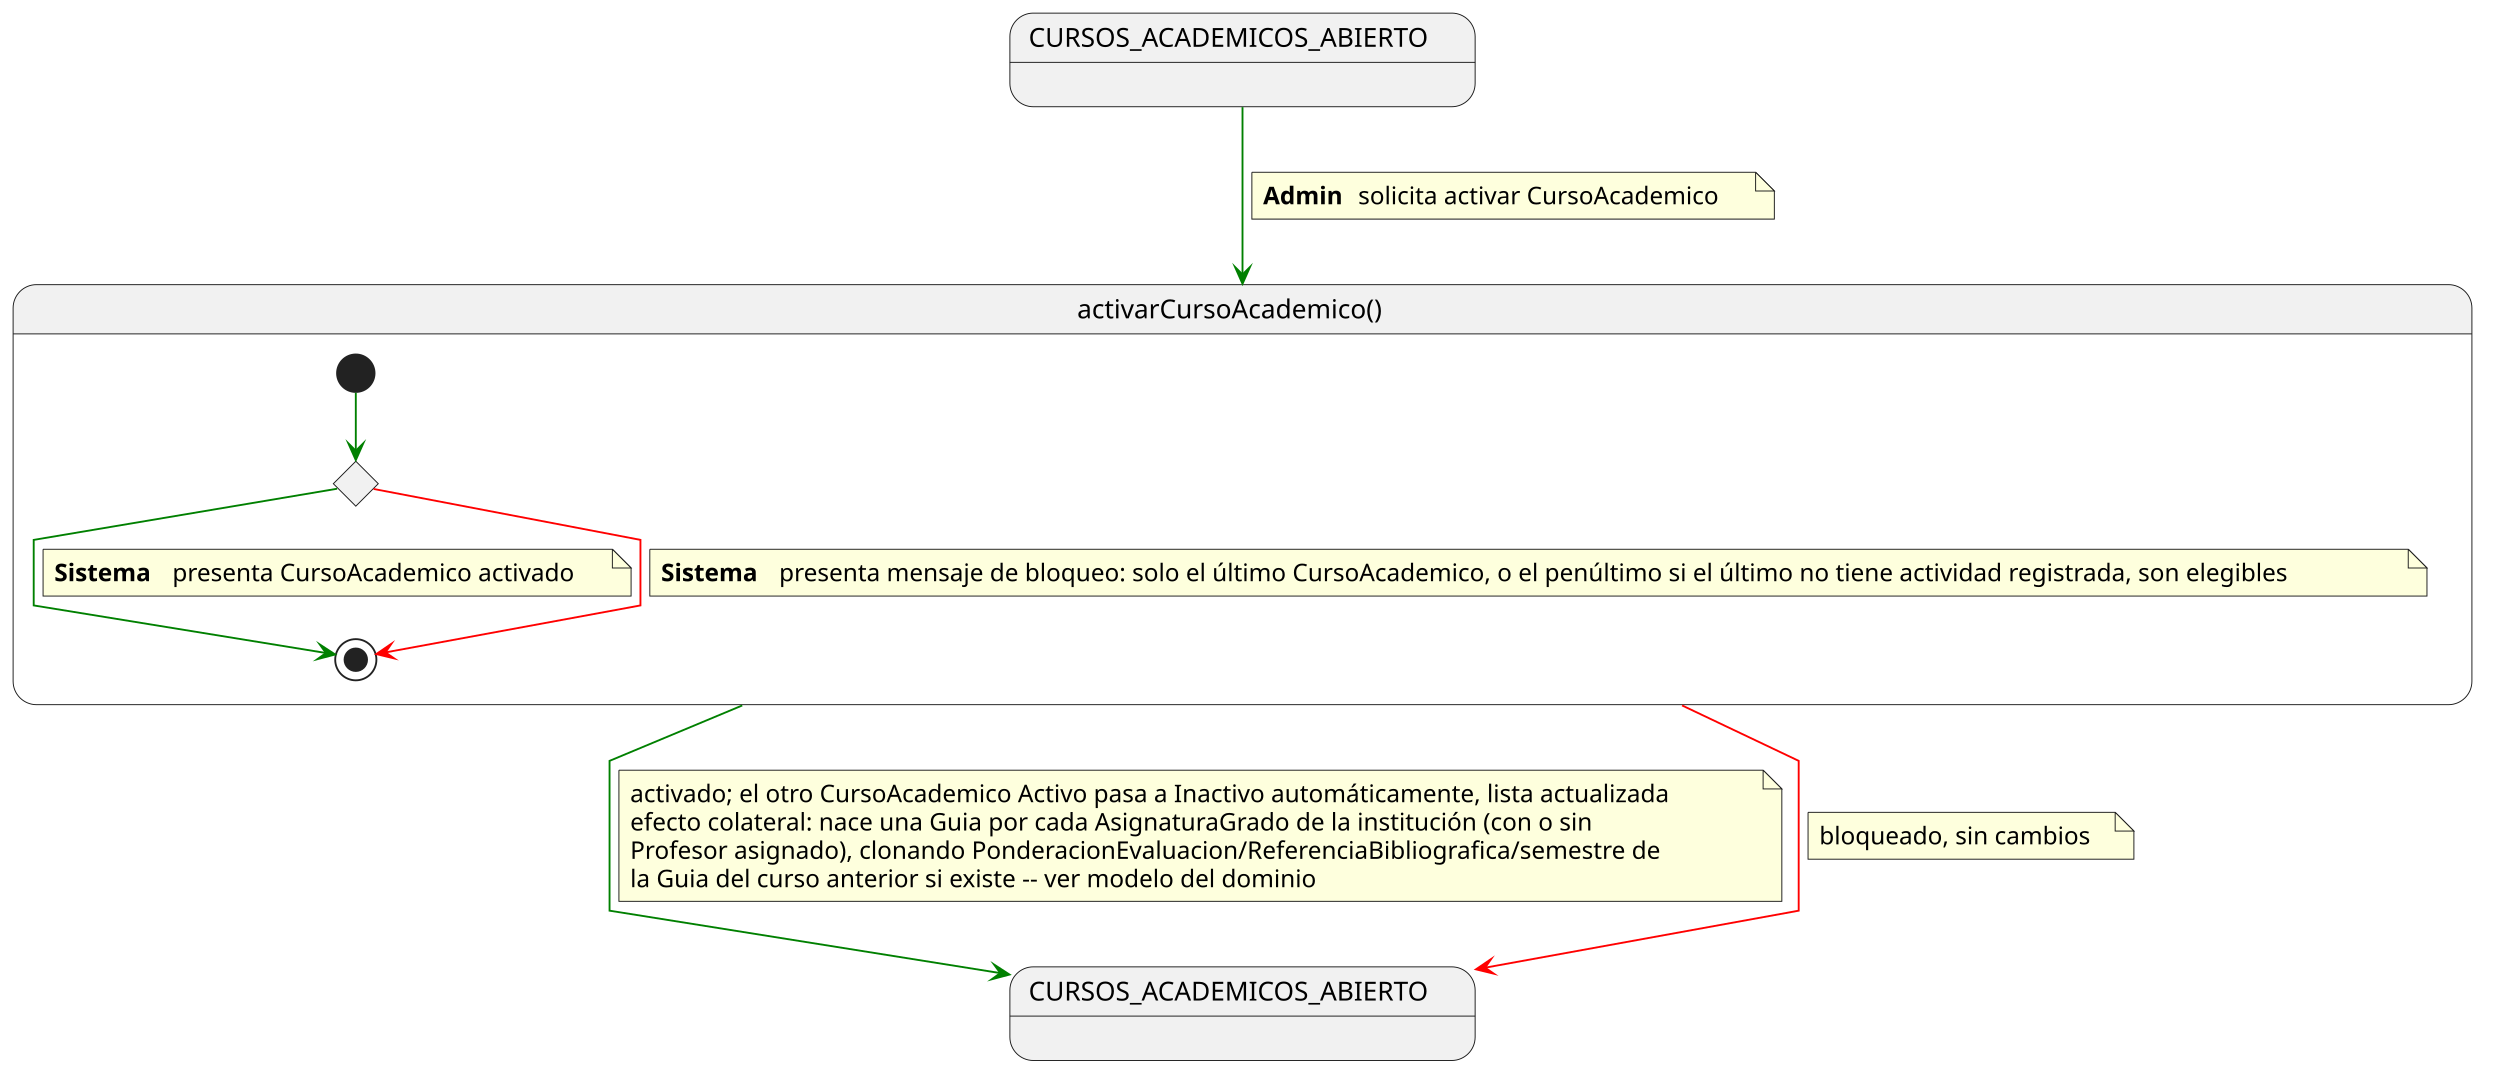
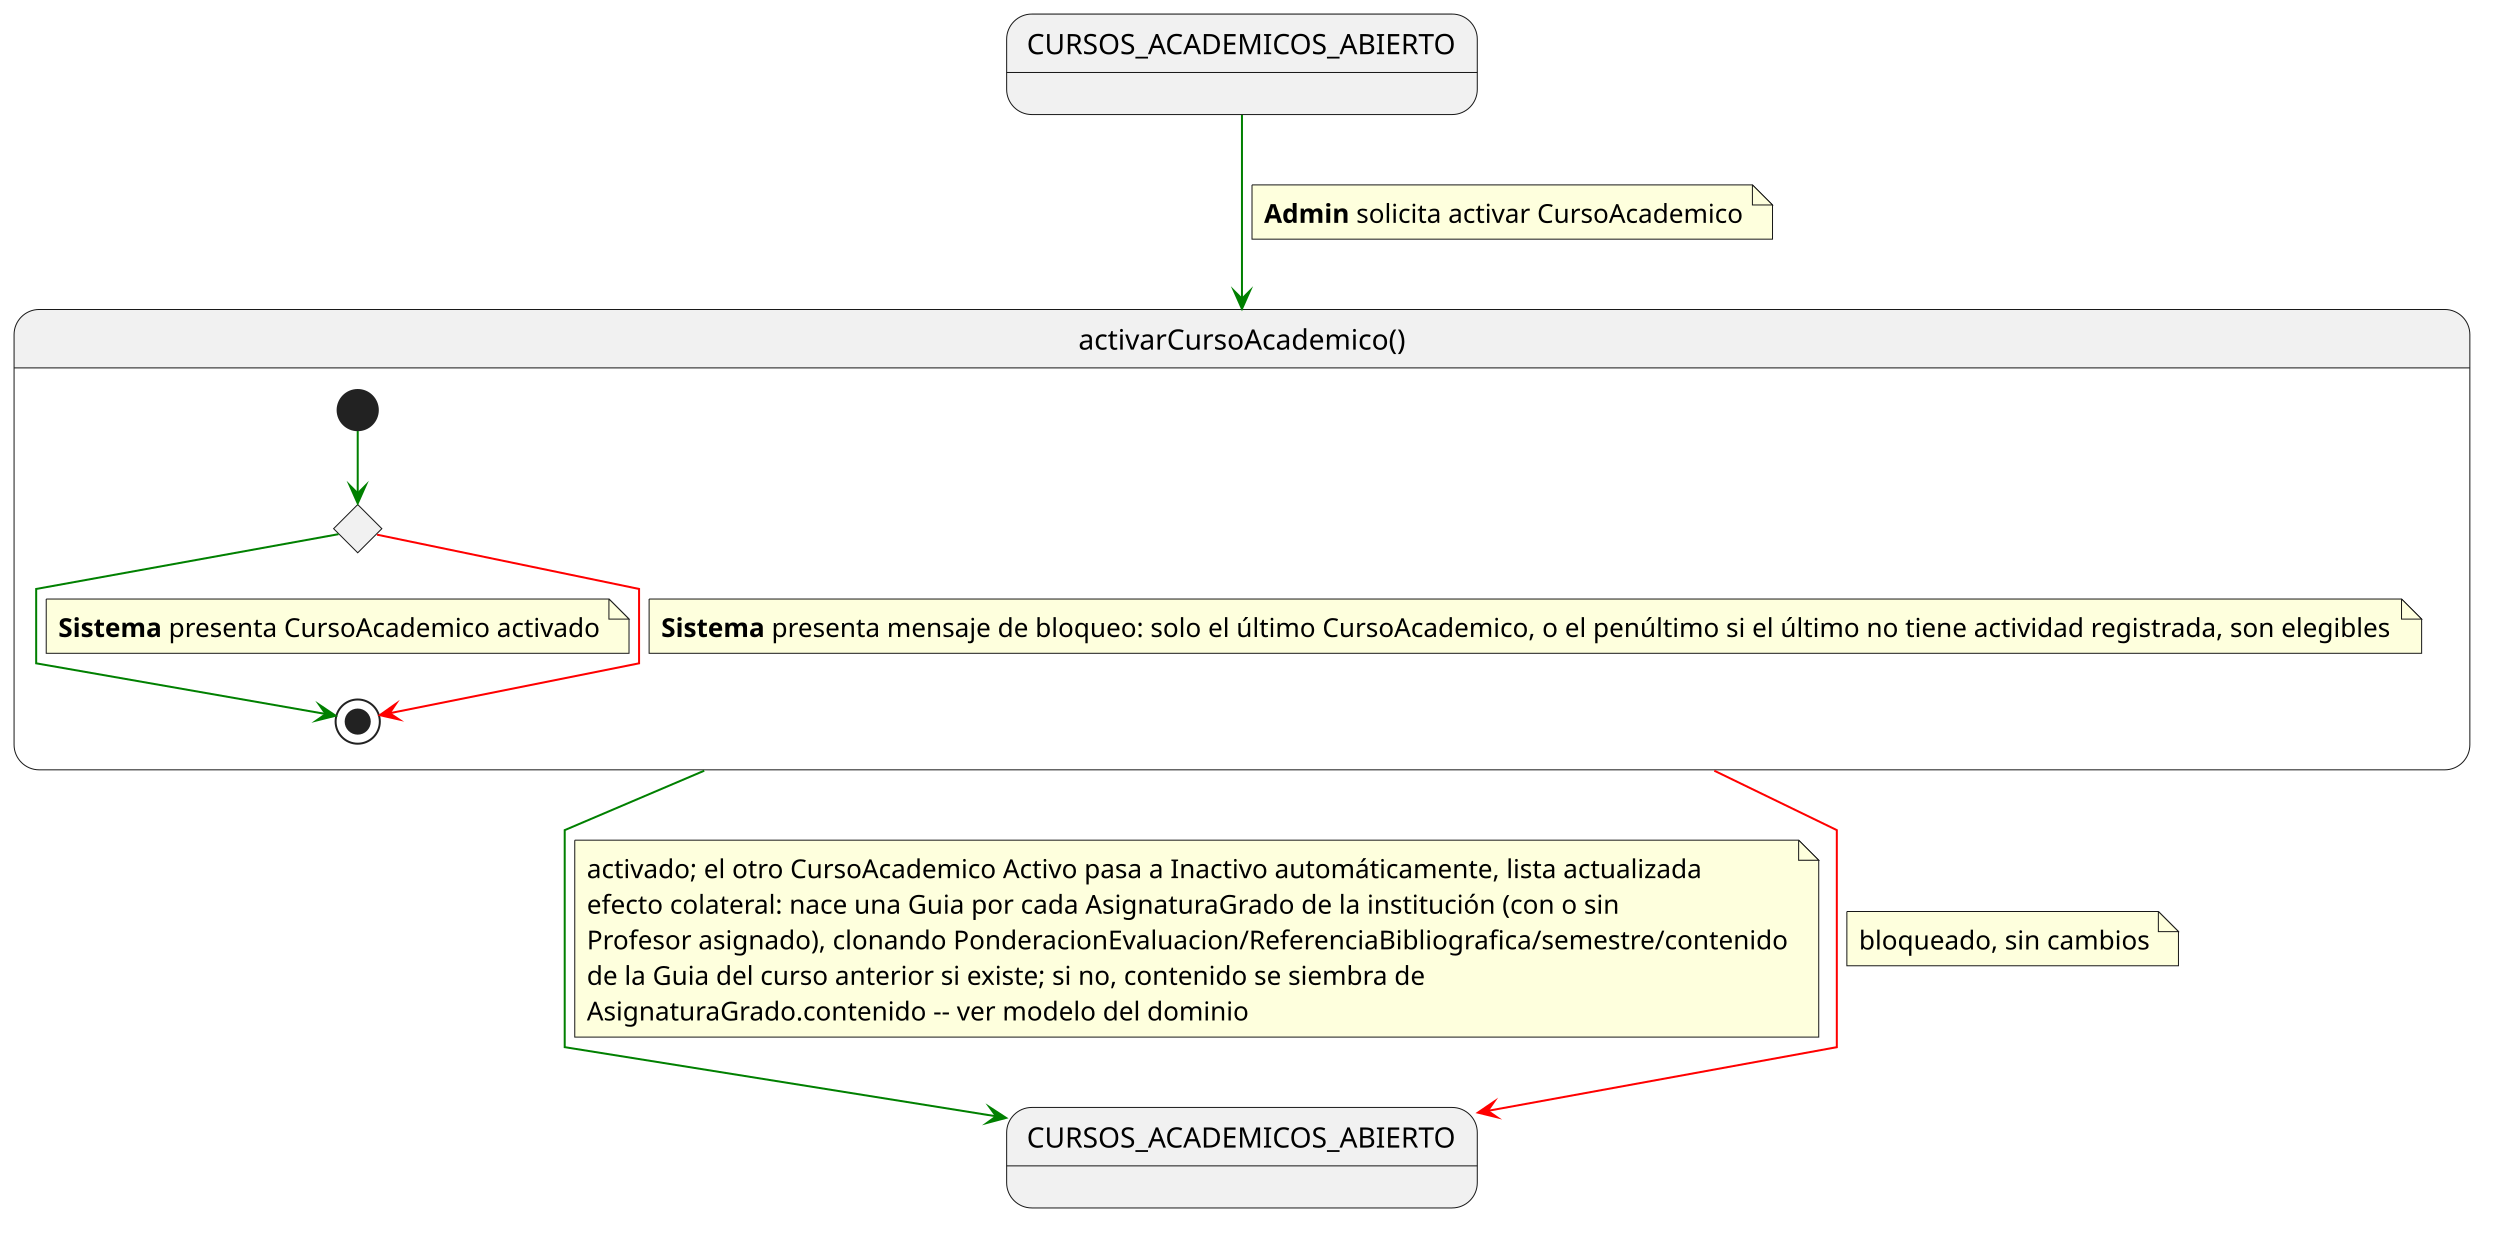
- <svg xmlns="http://www.w3.org/2000/svg" version="1.1" data-diagram-type="STATE" style="width:1335px;height:580px;background:#FFFFFF;" width="1335px" height="580px" viewBox="0 0 1335 580" zoomAndPan="magnify" preserveAspectRatio="none" contentStyleType="text/css">
+ <svg xmlns="http://www.w3.org/2000/svg" version="1.1" data-diagram-type="STATE" style="width:1244px;height:615px;background:#FFFFFF;" width="1244px" height="615px" viewBox="0 0 1244 615" zoomAndPan="magnify" preserveAspectRatio="none" contentStyleType="text/css">
  <defs />
  <g font-family="sans-serif" lengthAdjust="spacing">
-     <g class="entity" data-qualified-name="CURSOS_ACADEMICOS_ABIERTO" id="ent0001" data-source-line="3">
-       <rect x="539.28" y="7" width="248.443" height="50" fill="#F1F1F1" style="stroke:#181818;stroke-width:0.5;" rx="12.5" ry="12.5" />
-       <line x1="539.28" y1="33.297" x2="787.723" y2="33.297" style="stroke:#181818;stroke-width:0.5;" />
-       <text x="549.28" y="24.995" fill="#000" font-size="14" textLength="228.443">CURSOS_ACADEMICOS_ABIERTO</text>
+     <g class="entity" data-qualified-name="CURSOS_ACADEMICOS_ABIERTO" id="ent0001" data-source-line="4">
+       <rect x="500.91" y="7" width="234.185" height="50" fill="#F1F1F1" style="stroke:#181818;stroke-width:0.5;" rx="12.5" ry="12.5" />
+       <line x1="500.91" y1="36.068" x2="735.095" y2="36.068" style="stroke:#181818;stroke-width:0.5;" />
+       <text x="510.91" y="26.966" fill="#000" font-size="14" textLength="214.185">CURSOS_ACADEMICOS_ABIERTO</text>
    </g>
-     <g class="entity" data-qualified-name="CURSOS_ACADEMICOS_ABIERTOS_SALIDA" id="ent0002" data-source-line="4">
-       <rect x="539.28" y="516.3" width="248.443" height="50" fill="#F1F1F1" style="stroke:#181818;stroke-width:0.5;" rx="12.5" ry="12.5" />
-       <line x1="539.28" y1="542.597" x2="787.723" y2="542.597" style="stroke:#181818;stroke-width:0.5;" />
-       <text x="549.28" y="534.295" fill="#000" font-size="14" textLength="228.443">CURSOS_ACADEMICOS_ABIERTO</text>
+     <g class="entity" data-qualified-name="CURSOS_ACADEMICOS_ABIERTOS_SALIDA" id="ent0002" data-source-line="5">
+       <rect x="500.91" y="551.07" width="234.185" height="50" fill="#F1F1F1" style="stroke:#181818;stroke-width:0.5;" rx="12.5" ry="12.5" />
+       <line x1="500.91" y1="580.138" x2="735.095" y2="580.138" style="stroke:#181818;stroke-width:0.5;" />
+       <text x="510.91" y="571.036" fill="#000" font-size="14" textLength="214.185">CURSOS_ACADEMICOS_ABIERTO</text>
    </g>
-     <g class="entity" data-qualified-name="activarCursoAcademico" id="ent0003" data-source-line="11">
-       <path d="M19.5,152 L1307.5,152 A12.5,12.5 0 0 1 1320,164.5 L1320,178.297 L7,178.297 L7,164.5 A12.5,12.5 0 0 1 19.5,152" fill="#F1F1F1" />
-       <rect x="7" y="152" width="1313" height="224.297" fill="none" style="stroke:#181818;stroke-width:0.5;" rx="12.5" ry="12.5" />
-       <line x1="7" y1="178.297" x2="1320" y2="178.297" style="stroke:#181818;stroke-width:0.5;" />
-       <text x="575.197" y="169.995" fill="#000" font-size="14" textLength="176.606">activarCursoAcademico()</text>
+     <g class="entity" data-qualified-name="activarCursoAcademico" id="ent0003" data-source-line="12">
+       <path d="M19.5,154 L1216.5,154 A12.5,12.5 0 0 1 1229,166.5 L1229,183.068 L7,183.068 L7,166.5 A12.5,12.5 0 0 1 19.5,154" fill="#F1F1F1" />
+       <rect x="7" y="154" width="1222" height="229.068" fill="none" style="stroke:#181818;stroke-width:0.5;" rx="12.5" ry="12.5" />
+       <line x1="7" y1="183.068" x2="1229" y2="183.068" style="stroke:#181818;stroke-width:0.5;" />
+       <text x="536.618" y="173.966" fill="#000" font-size="14" textLength="162.763">activarCursoAcademico()</text>
      <g class="entity" data-qualified-name="activarCursoAcademico.c" id="ent0004">
-         <polygon points="190,246.297,202,258.297,190,270.297,178,258.297,190,246.297" fill="#F1F1F1" style="stroke:#181818;stroke-width:0.5;stroke-linejoin:miter;stroke-miterlimit:10;" />
+         <polygon points="178,251.068,190,263.068,178,275.068,166,263.068,178,251.068" fill="#F1F1F1" style="stroke:#181818;stroke-width:0.5;stroke-linejoin:miter;stroke-miterlimit:10;" />
      </g>
-       <g class="start_entity" data-qualified-name="activarCursoAcademico..start.activarCursoAcademico" id="ent0006" data-source-line="15">
-         <ellipse cx="190" cy="199.297" rx="10" ry="10" fill="#222" style="stroke:#222;stroke-width:1;" />
+       <g class="start_entity" data-qualified-name="activarCursoAcademico..start.activarCursoAcademico" id="ent0006" data-source-line="16">
+         <ellipse cx="178" cy="204.068" rx="10" ry="10" fill="#222" style="stroke:#222;stroke-width:1;" />
      </g>
-       <g class="end_entity" data-qualified-name="activarCursoAcademico..end.activarCursoAcademico" id="ent0008" data-source-line="17">
-         <ellipse cx="190" cy="352.297" rx="11" ry="11" fill="none" style="stroke:#222;stroke-width:1;" />
-         <ellipse cx="190" cy="352.297" rx="6" ry="6" fill="#222" style="stroke:#222;stroke-width:1;" />
+       <g class="end_entity" data-qualified-name="activarCursoAcademico..end.activarCursoAcademico" id="ent0008" data-source-line="18">
+         <ellipse cx="178" cy="359.068" rx="11" ry="11" fill="none" style="stroke:#222;stroke-width:1;" />
+         <ellipse cx="178" cy="359.068" rx="6" ry="6" fill="#222" style="stroke:#222;stroke-width:1;" />
      </g>
-       <g class="link" data-entity-1="ent0006" data-entity-2="ent0004" id="lnk7" data-source-line="15" data-link-type="dependency">
-         <path d="M190,209.707 C190,219.577 190,230.087 190,240.707" style="stroke:#008000;stroke-width:1;" fill="none" id="*start*activarCursoAcademico-to-c" />
-         <polygon points="190,245.707,194,236.707,190,240.707,186,236.707,190,245.707" fill="#008000" style="stroke:#008000;stroke-width:1;stroke-linejoin:miter;stroke-miterlimit:10;" />
+       <g class="link" data-entity-1="ent0006" data-entity-2="ent0004" id="lnk7" data-source-line="16" data-link-type="dependency">
+         <path d="M178,214.478 C178,224.348 178,234.858 178,245.478" style="stroke:#008000;stroke-width:1;" fill="none" id="*start*activarCursoAcademico-to-c" />
+         <polygon points="178,250.478,182,241.478,178,245.478,174,241.478,178,250.478" fill="#008000" style="stroke:#008000;stroke-width:1;stroke-linejoin:miter;stroke-miterlimit:10;" />
      </g>
-       <g class="link" data-entity-1="ent0004" data-entity-2="ent0008" id="lnk9" data-source-line="17" data-link-type="dependency">
-         <path d="M180.01,260.977 C143.3,267.167 18,288.297 18,288.297 C18,288.297 18,323.297 18,323.297 C18,323.297 136.085,342.523 174.045,348.703" style="stroke:#008000;stroke-width:1;" fill="none" id="c-to-*end*activarCursoAcademico" />
-         <polygon points="178.98,349.507,170.74,344.113,174.045,348.703,169.454,352.009,178.98,349.507" fill="#008000" style="stroke:#008000;stroke-width:1;stroke-linejoin:miter;stroke-miterlimit:10;" />
-         <path d="M23,293.297 L23,318.297 L337,318.297 L337,303.297 L327,293.297 L23,293.297" style="stroke:#181818;stroke-width:0.5;" fill="#FEFFDD" />
-         <path d="M327,293.297 L327,303.297 L337,303.297 L327,293.297" style="stroke:#181818;stroke-width:0.5;" fill="#FEFFDD" />
-         <text x="29" y="310.364" fill="#000" font-size="13" textLength="58.906" font-weight="700">Sistema</text>
-         <text x="92.039" y="310.364" fill="#000" font-size="13" textLength="230.642">presenta CursoAcademico activado</text>
+       <g class="link" data-entity-1="ent0004" data-entity-2="ent0008" id="lnk9" data-source-line="18" data-link-type="dependency">
+         <path d="M168.47,265.798 C134.03,272.038 18,293.068 18,293.068 C18,293.068 18,330.068 18,330.068 C18,330.068 125.925,348.956 162.075,355.286" style="stroke:#008000;stroke-width:1;" fill="none" id="c-to-*end*activarCursoAcademico" />
+         <polygon points="167,356.148,158.825,350.656,162.075,355.286,157.445,358.536,167,356.148" fill="#008000" style="stroke:#008000;stroke-width:1;stroke-linejoin:miter;stroke-miterlimit:10;" />
+         <path d="M23,298.068 L23,325.068 L313,325.068 L313,308.068 L303,298.068 L23,298.068" style="stroke:#181818;stroke-width:0.5;" fill="#FEFFDD" />
+         <path d="M303,298.068 L303,308.068 L313,308.068 L303,298.068" style="stroke:#181818;stroke-width:0.5;" fill="#FEFFDD" />
+         <text x="29" y="316.965" fill="#000" font-size="13" textLength="51.532" font-weight="700">Sistema</text>
+         <text x="83.912" y="316.965" fill="#000" font-size="13" textLength="214.864">presenta CursoAcademico activado</text>
      </g>
-       <g class="link" data-entity-1="ent0004" data-entity-2="ent0008" id="lnk10" data-source-line="22" data-link-type="dependency">
-         <path d="M199.51,261.107 C232.78,267.457 342,288.297 342,288.297 C342,288.297 342,323.297 342,323.297 C342,323.297 240.697,341.961 205.847,348.381" style="stroke:#F00;stroke-width:1;" fill="none" id="c-to-*end*activarCursoAcademico-1" />
-         <polygon points="200.93,349.287,210.506,351.59,205.847,348.381,209.056,343.723,200.93,349.287" fill="#F00" style="stroke:#F00;stroke-width:1;stroke-linejoin:miter;stroke-miterlimit:10;" />
-         <path d="M347,293.297 L347,318.297 L1296,318.297 L1296,303.297 L1286,293.297 L347,293.297" style="stroke:#181818;stroke-width:0.5;" fill="#FEFFDD" />
-         <path d="M1286,293.297 L1286,303.297 L1296,303.297 L1286,293.297" style="stroke:#181818;stroke-width:0.5;" fill="#FEFFDD" />
-         <text x="353" y="310.364" fill="#000" font-size="13" textLength="58.906" font-weight="700">Sistema</text>
-         <text x="416.039" y="310.364" fill="#000" font-size="13" textLength="865.503">presenta mensaje de bloqueo: solo el último CursoAcademico, o el penúltimo si el último no tiene actividad registrada, son elegibles</text>
+       <g class="link" data-entity-1="ent0004" data-entity-2="ent0008" id="lnk10" data-source-line="23" data-link-type="dependency">
+         <path d="M187.62,266.058 C219.25,272.618 318,293.068 318,293.068 C318,293.068 318,330.068 318,330.068 C318,330.068 226.893,348.287 193.893,354.887" style="stroke:#F00;stroke-width:1;" fill="none" id="c-to-*end*activarCursoAcademico-1" />
+         <polygon points="188.99,355.868,198.6,358.025,193.893,354.887,197.031,350.181,188.99,355.868" fill="#F00" style="stroke:#F00;stroke-width:1;stroke-linejoin:miter;stroke-miterlimit:10;" />
+         <path d="M323,298.068 L323,325.068 L1205,325.068 L1205,308.068 L1195,298.068 L323,298.068" style="stroke:#181818;stroke-width:0.5;" fill="#FEFFDD" />
+         <path d="M1195,298.068 L1195,308.068 L1205,308.068 L1195,298.068" style="stroke:#181818;stroke-width:0.5;" fill="#FEFFDD" />
+         <text x="329" y="316.965" fill="#000" font-size="13" textLength="51.532" font-weight="700">Sistema</text>
+         <text x="383.912" y="316.965" fill="#000" font-size="13" textLength="806.26">presenta mensaje de bloqueo: solo el último CursoAcademico, o el penúltimo si el último no tiene actividad registrada, son elegibles</text>
      </g>
    </g>
-     <g class="link" data-entity-1="ent0001" data-entity-2="ent0003" id="lnk5" data-source-line="6" data-link-type="dependency">
-       <path d="M663.5,57.2 C663.5,80.05 663.5,111.03 663.5,146.56" style="stroke:#008000;stroke-width:1;" fill="none" id="CURSOS_ACADEMICOS_ABIERTO-to-activarCursoAcademico" />
-       <polygon points="663.5,151.56,667.5,142.56,663.5,146.56,659.5,142.56,663.5,151.56" fill="#008000" style="stroke:#008000;stroke-width:1;stroke-linejoin:miter;stroke-miterlimit:10;" />
-       <path d="M668.5,92 L668.5,117 L947.5,117 L947.5,102 L937.5,92 L668.5,92" style="stroke:#181818;stroke-width:0.5;" fill="#FEFFDD" />
-       <path d="M937.5,92 L937.5,102 L947.5,102 L937.5,92" style="stroke:#181818;stroke-width:0.5;" fill="#FEFFDD" />
-       <text x="674.5" y="109.067" fill="#000" font-size="13" textLength="46.624" font-weight="700">Admin</text>
-       <text x="725.256" y="109.067" fill="#000" font-size="13" textLength="207.886">solicita activar CursoAcademico</text>
+     <g class="link" data-entity-1="ent0001" data-entity-2="ent0003" id="lnk5" data-source-line="7" data-link-type="dependency">
+       <path d="M618,57.22 C618,80.45 618,112.28 618,148.67" style="stroke:#008000;stroke-width:1;" fill="none" id="CURSOS_ACADEMICOS_ABIERTO-to-activarCursoAcademico" />
+       <polygon points="618,153.67,622,144.67,618,148.67,614,144.67,618,153.67" fill="#008000" style="stroke:#008000;stroke-width:1;stroke-linejoin:miter;stroke-miterlimit:10;" />
+       <path d="M623,92 L623,119 L882,119 L882,102 L872,92 L623,92" style="stroke:#181818;stroke-width:0.5;" fill="#FEFFDD" />
+       <path d="M872,92 L872,102 L882,102 L872,92" style="stroke:#181818;stroke-width:0.5;" fill="#FEFFDD" />
+       <text x="629" y="110.897" fill="#000" font-size="13" textLength="42.471" font-weight="700">Admin</text>
+       <text x="674.851" y="110.897" fill="#000" font-size="13" textLength="192.478">solicita activar CursoAcademico</text>
    </g>
-     <g class="link" data-entity-1="ent0003" data-entity-2="ent0002" id="lnk11" data-source-line="28" data-link-type="dependency">
-       <path d="M396.36,376.71 C354.9,394.02 325.5,406.3 325.5,406.3 C325.5,406.3 325.5,486.3 325.5,486.3 C325.5,486.3 437.773,504.242 534.143,519.632" style="stroke:#008000;stroke-width:1;" fill="none" id="activarCursoAcademico-to-CURSOS_ACADEMICOS_ABIERTOS_SALIDA" />
-       <polygon points="539.08,520.42,530.823,515.051,534.143,519.632,529.562,522.951,539.08,520.42" fill="#008000" style="stroke:#008000;stroke-width:1;stroke-linejoin:miter;stroke-miterlimit:10;" />
-       <path d="M330.5,411.3 L330.5,481.3 L951.5,481.3 L951.5,421.3 L941.5,411.3 L330.5,411.3" style="stroke:#181818;stroke-width:0.5;" fill="#FEFFDD" />
-       <path d="M941.5,411.3 L941.5,421.3 L951.5,421.3 L941.5,411.3" style="stroke:#181818;stroke-width:0.5;" fill="#FEFFDD" />
-       <text x="336.5" y="428.367" fill="#000" font-size="13" textLength="600.78">activado; el otro CursoAcademico Activo pasa a Inactivo automáticamente, lista actualizada</text>
-       <text x="336.5" y="443.5" fill="#000" font-size="13" textLength="554.55">efecto colateral: nace una Guia por cada AsignaturaGrado de la institución (con o sin</text>
-       <text x="336.5" y="458.633" fill="#000" font-size="13" textLength="585.476">Profesor asignado), clonando PonderacionEvaluacion/ReferenciaBibliografica/semestre de</text>
-       <text x="336.5" y="473.765" fill="#000" font-size="13" textLength="394.354">la Guia del curso anterior si existe -- ver modelo del dominio</text>
+     <g class="link" data-entity-1="ent0003" data-entity-2="ent0002" id="lnk11" data-source-line="29" data-link-type="dependency">
+       <path d="M350.42,383.5 C309.73,400.83 281,413.07 281,413.07 C281,413.07 281,521.07 281,521.07 C281,521.07 398.413,539.879 495.673,555.469" style="stroke:#008000;stroke-width:1;" fill="none" id="activarCursoAcademico-to-CURSOS_ACADEMICOS_ABIERTOS_SALIDA" />
+       <polygon points="500.61,556.26,492.357,550.886,495.673,555.469,491.09,558.785,500.61,556.26" fill="#008000" style="stroke:#008000;stroke-width:1;stroke-linejoin:miter;stroke-miterlimit:10;" />
+       <path d="M286,418.07 L286,516.07 L905,516.07 L905,428.07 L895,418.07 L286,418.07" style="stroke:#181818;stroke-width:0.5;" fill="#FEFFDD" />
+       <path d="M895,418.07 L895,428.07 L905,428.07 L895,418.07" style="stroke:#181818;stroke-width:0.5;" fill="#FEFFDD" />
+       <text x="292" y="436.967" fill="#000" font-size="13" textLength="555.061">activado; el otro CursoAcademico Activo pasa a Inactivo automáticamente, lista actualizada</text>
+       <text x="292" y="454.673" fill="#000" font-size="13" textLength="514.566">efecto colateral: nace una Guia por cada AsignaturaGrado de la institución (con o sin</text>
+       <text x="292" y="472.379" fill="#000" font-size="13" textLength="598.988">Profesor asignado), clonando PonderacionEvaluacion/ReferenciaBibliografica/semestre/contenido</text>
+       <text x="292" y="490.085" fill="#000" font-size="13" textLength="417.651">de la Guia del curso anterior si existe; si no, contenido se siembra de</text>
+       <text x="292" y="507.791" fill="#000" font-size="13" textLength="329.927">AsignaturaGrado.contenido -- ver modelo del dominio</text>
    </g>
-     <g class="link" data-entity-1="ent0003" data-entity-2="ent0002" id="lnk12" data-source-line="36" data-link-type="dependency">
-       <path d="M898.24,376.71 C934.67,394.02 960.5,406.3 960.5,406.3 C960.5,406.3 960.5,486.3 960.5,486.3 C960.5,486.3 874.359,501.966 793.079,516.736" style="stroke:#F00;stroke-width:1;" fill="none" id="activarCursoAcademico-to-CURSOS_ACADEMICOS_ABIERTOS_SALIDA-1" />
-       <polygon points="788.16,517.63,797.73,519.956,793.079,516.736,796.3,512.085,788.16,517.63" fill="#F00" style="stroke:#F00;stroke-width:1;stroke-linejoin:miter;stroke-miterlimit:10;" />
-       <path d="M965.5,433.8 L965.5,458.8 L1139.5,458.8 L1139.5,443.8 L1129.5,433.8 L965.5,433.8" style="stroke:#181818;stroke-width:0.5;" fill="#FEFFDD" />
-       <path d="M1129.5,433.8 L1129.5,443.8 L1139.5,443.8 L1129.5,433.8" style="stroke:#181818;stroke-width:0.5;" fill="#FEFFDD" />
-       <text x="971.5" y="450.867" fill="#000" font-size="13" textLength="153.867">bloqueado, sin cambios</text>
+     <g class="link" data-entity-1="ent0003" data-entity-2="ent0002" id="lnk12" data-source-line="38" data-link-type="dependency">
+       <path d="M853.03,383.5 C888.76,400.83 914,413.07 914,413.07 C914,413.07 914,521.07 914,521.07 C914,521.07 822.969,537.672 740.329,552.752" style="stroke:#F00;stroke-width:1;" fill="none" id="activarCursoAcademico-to-CURSOS_ACADEMICOS_ABIERTOS_SALIDA-1" />
+       <polygon points="735.41,553.65,744.982,555.969,740.329,552.752,743.546,548.099,735.41,553.65" fill="#F00" style="stroke:#F00;stroke-width:1;stroke-linejoin:miter;stroke-miterlimit:10;" />
+       <path d="M919,453.57 L919,480.57 L1084,480.57 L1084,463.57 L1074,453.57 L919,453.57" style="stroke:#181818;stroke-width:0.5;" fill="#FEFFDD" />
+       <path d="M1074,453.57 L1074,463.57 L1084,463.57 L1074,453.57" style="stroke:#181818;stroke-width:0.5;" fill="#FEFFDD" />
+       <text x="925" y="472.467" fill="#000" font-size="13" textLength="144.716">bloqueado, sin cambios</text>
    </g>
  </g>
</svg>
